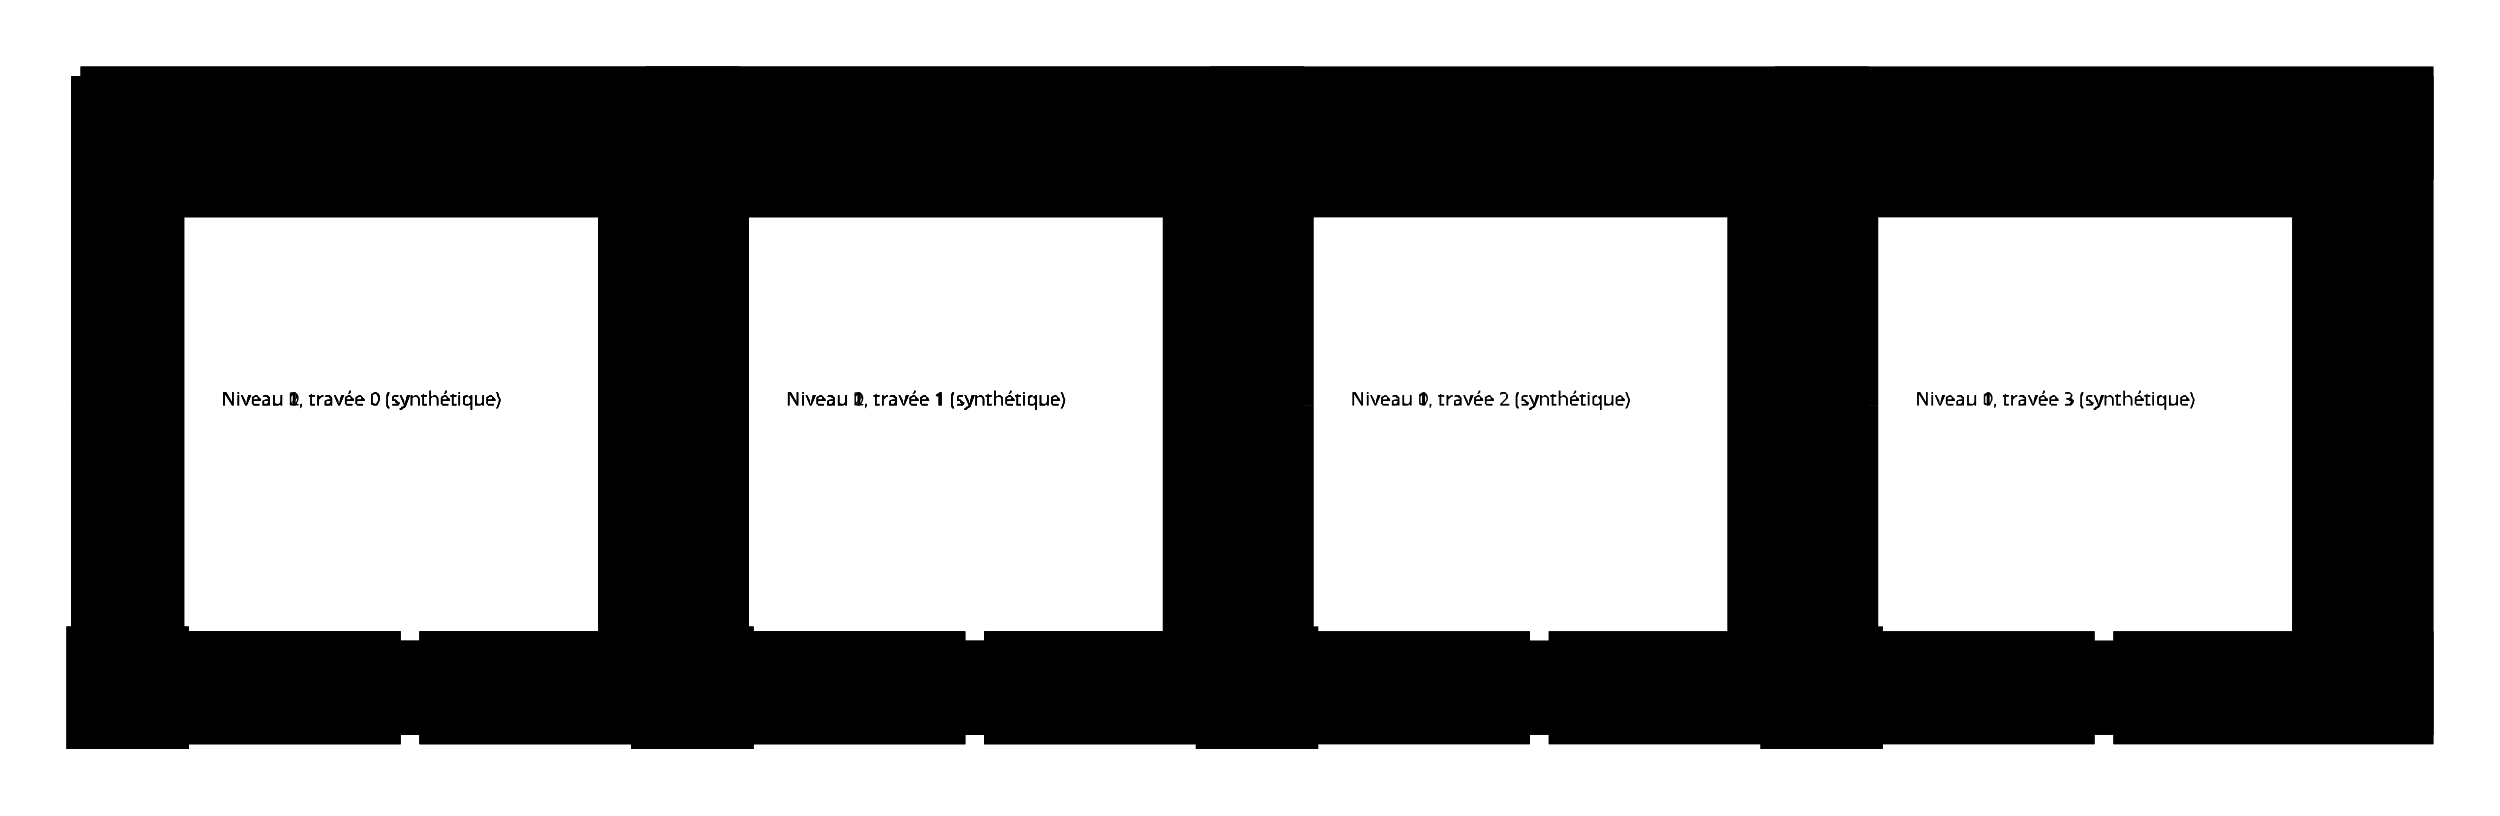
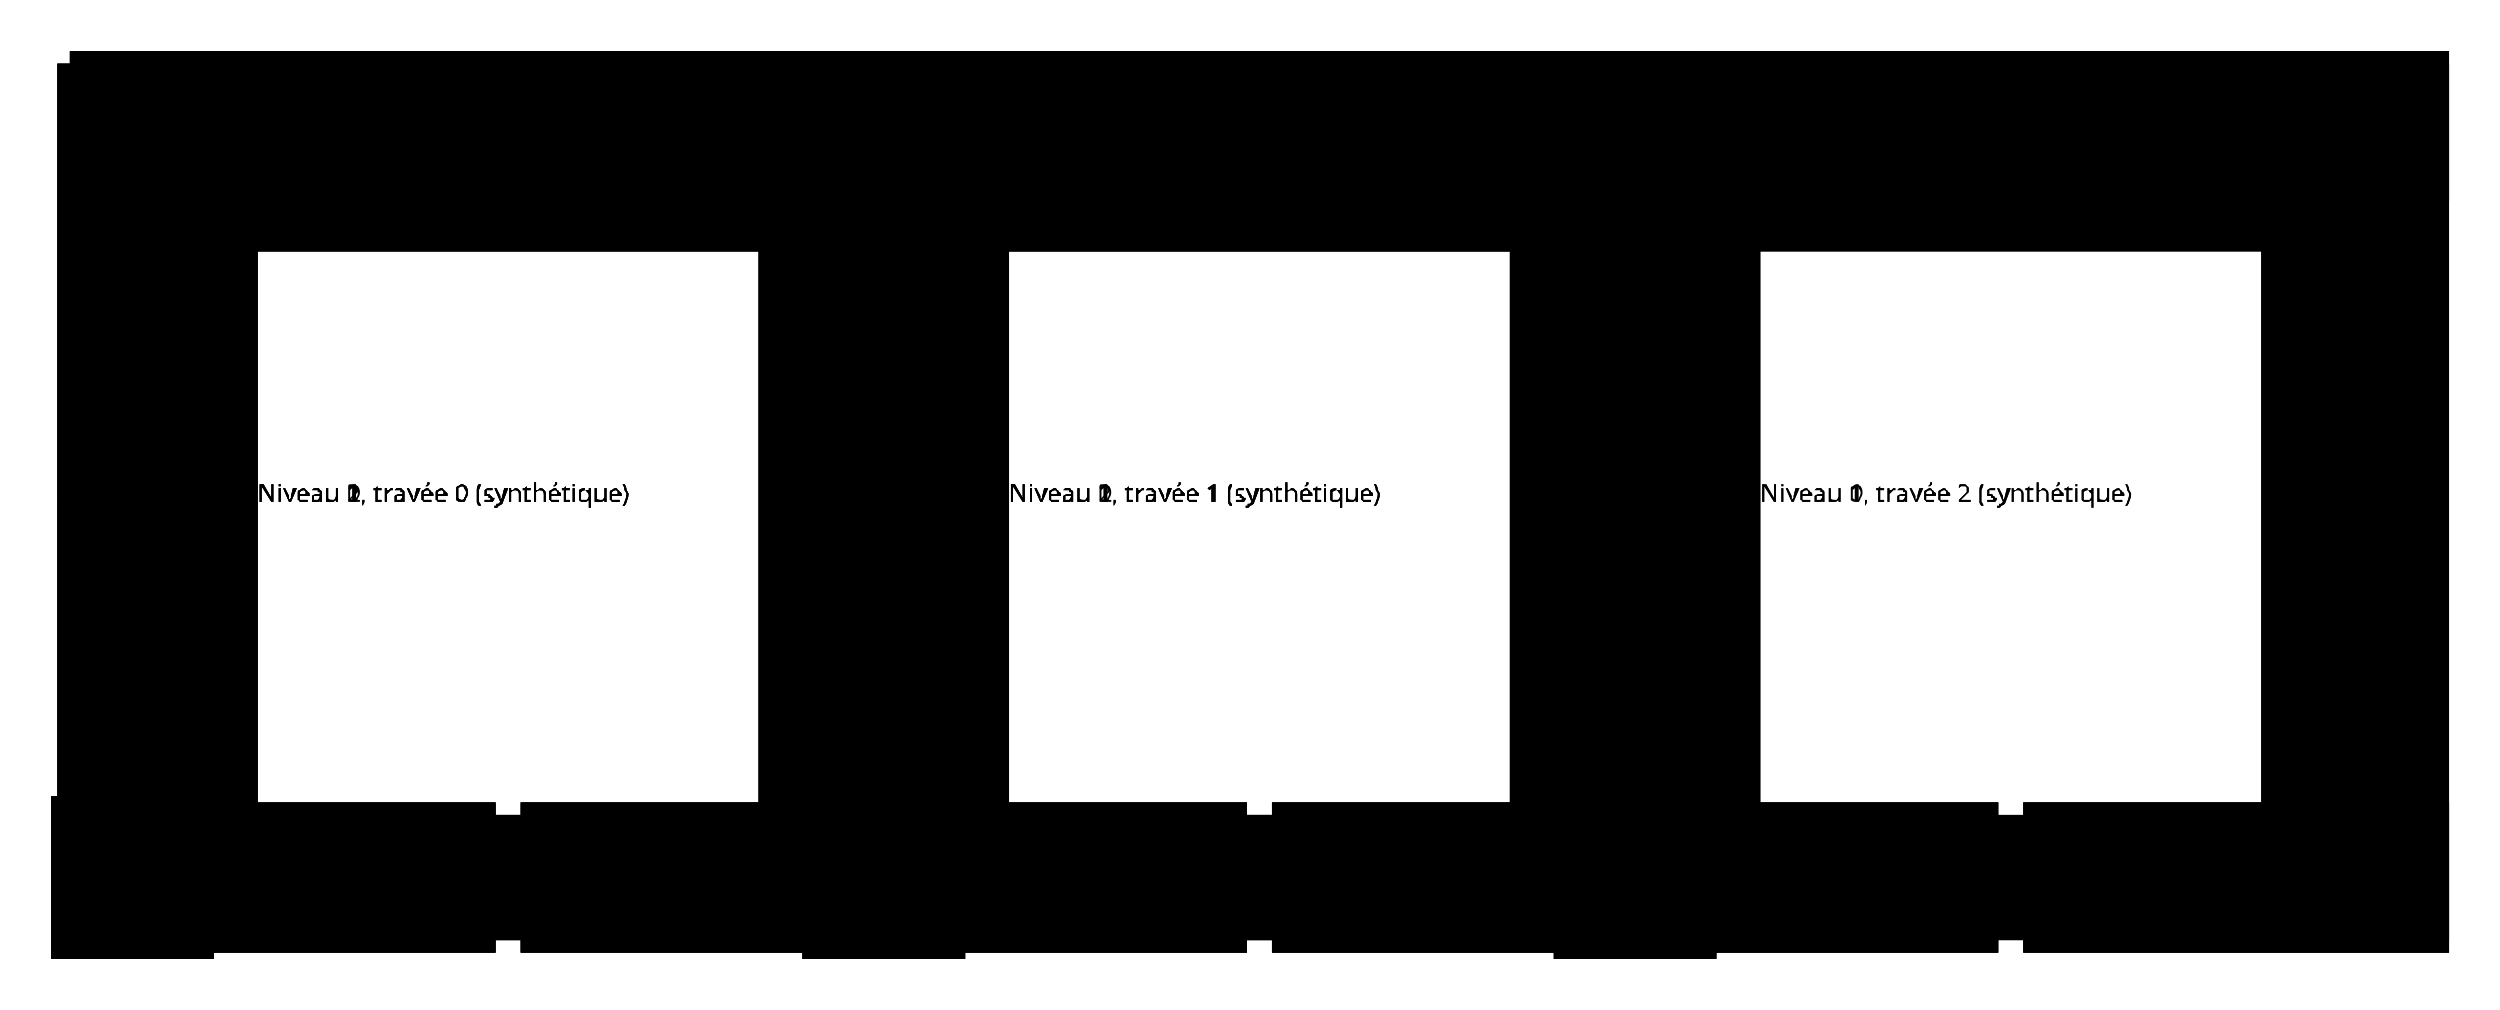
- <svg xmlns="http://www.w3.org/2000/svg" viewBox="-1.357 -7.308 26.565 8.665" data-schema="studio-document/1" data-document="s4-100-f1" data-units="m" data-frame="local-2d">
+ <svg xmlns="http://www.w3.org/2000/svg" viewBox="-1.058 -7.008 19.965 8.065" data-schema="studio-document/1" data-document="s4-100-f1" data-units="m" data-frame="local-2d">
  <g data-layer="default" data-name="0" fill="none" stroke="#000" stroke-width="1" vector-effect="non-scaling-stroke">
    <text data-text="s4-0-etiquette" data-justification="left" x="1" y="-3" font-size="0.2" font-family="sans-serif" text-anchor="start" fill="#000" stroke="none">Niveau 0, travée 0 (synthétique)</text>
    <text data-text="s4-1-etiquette" data-justification="left" x="7" y="-3" font-size="0.2" font-family="sans-serif" text-anchor="start" fill="#000" stroke="none">Niveau 0, travée 1 (synthétique)</text>
    <text data-text="s4-2-etiquette" data-justification="left" x="13" y="-3" font-size="0.2" font-family="sans-serif" text-anchor="start" fill="#000" stroke="none">Niveau 0, travée 2 (synthétique)</text>
-     <text data-text="s4-3-etiquette" data-justification="left" x="19" y="-3" font-size="0.2" font-family="sans-serif" text-anchor="start" fill="#000" stroke="none">Niveau 0, travée 3 (synthétique)</text>
-     <text data-text="s4-4-etiquette" data-justification="left" x="1" y="-3" font-size="0.2" font-family="sans-serif" text-anchor="start" fill="#000" stroke="none">Niveau 1, travée 0 (synthétique)</text>
-     <text data-text="s4-5-etiquette" data-justification="left" x="7" y="-3" font-size="0.2" font-family="sans-serif" text-anchor="start" fill="#000" stroke="none">Niveau 1, travée 1 (synthétique)</text>
-     <text data-text="s4-6-etiquette" data-justification="left" x="13" y="-3" font-size="0.2" font-family="sans-serif" text-anchor="start" fill="#000" stroke="none">Niveau 1, travée 2 (synthétique)</text>
-     <text data-text="s4-7-etiquette" data-justification="left" x="19" y="-3" font-size="0.2" font-family="sans-serif" text-anchor="start" fill="#000" stroke="none">Niveau 1, travée 3 (synthétique)</text>
-     <text data-text="s4-8-etiquette" data-justification="left" x="1" y="-3" font-size="0.2" font-family="sans-serif" text-anchor="start" fill="#000" stroke="none">Niveau 2, travée 0 (synthétique)</text>
-     <text data-text="s4-9-etiquette" data-justification="left" x="7" y="-3" font-size="0.2" font-family="sans-serif" text-anchor="start" fill="#000" stroke="none">Niveau 2, travée 1 (synthétique)</text>
+     <text data-text="s4-3-etiquette" data-justification="left" x="1" y="-3" font-size="0.2" font-family="sans-serif" text-anchor="start" fill="#000" stroke="none">Niveau 1, travée 0 (synthétique)</text>
+     <text data-text="s4-4-etiquette" data-justification="left" x="7" y="-3" font-size="0.2" font-family="sans-serif" text-anchor="start" fill="#000" stroke="none">Niveau 1, travée 1 (synthétique)</text>
+     <text data-text="s4-5-etiquette" data-justification="left" x="13" y="-3" font-size="0.2" font-family="sans-serif" text-anchor="start" fill="#000" stroke="none">Niveau 1, travée 2 (synthétique)</text>
+     <text data-text="s4-6-etiquette" data-justification="left" x="1" y="-3" font-size="0.2" font-family="sans-serif" text-anchor="start" fill="#000" stroke="none">Niveau 2, travée 0 (synthétique)</text>
+     <text data-text="s4-7-etiquette" data-justification="left" x="7" y="-3" font-size="0.2" font-family="sans-serif" text-anchor="start" fill="#000" stroke="none">Niveau 2, travée 1 (synthétique)</text>
    <g data-architecture="wall" data-id="s4-0-facade">
      <polygon points="0,0.1 2.4,0.1 2.4,-0.1 0,-0.1" vector-effect="non-scaling-stroke" />
      <polygon points="3.6,0.1 6,0.1 6,-0.1 3.6,-0.1" vector-effect="non-scaling-stroke" />
    </g>
    <g data-architecture="wall" data-id="s4-0-refend">
      <polygon points="0.1,0 0.1,-2.5 -0.1,-2.5 -0.1,0" vector-effect="non-scaling-stroke" />
      <polygon points="0.1,-3.5 0.1,-6 -0.1,-6 -0.1,-3.5" vector-effect="non-scaling-stroke" />
    </g>
    <g data-architecture="wall" data-id="s4-1-facade">
      <polygon points="6,0.1 8.4,0.1 8.4,-0.1 6,-0.1" vector-effect="non-scaling-stroke" />
      <polygon points="9.6,0.1 12,0.1 12,-0.1 9.6,-0.1" vector-effect="non-scaling-stroke" />
    </g>
    <g data-architecture="wall" data-id="s4-1-refend">
      <polygon points="6.1,0 6.1,-2.5 5.9,-2.5 5.9,0" vector-effect="non-scaling-stroke" />
      <polygon points="6.1,-3.5 6.1,-6 5.9,-6 5.9,-3.5" vector-effect="non-scaling-stroke" />
    </g>
    <g data-architecture="wall" data-id="s4-2-facade">
      <polygon points="12,0.1 14.4,0.1 14.4,-0.1 12,-0.1" vector-effect="non-scaling-stroke" />
      <polygon points="15.6,0.1 18,0.1 18,-0.1 15.6,-0.1" vector-effect="non-scaling-stroke" />
    </g>
    <g data-architecture="wall" data-id="s4-2-refend">
      <polygon points="12.1,0 12.1,-2.5 11.9,-2.5 11.9,0" vector-effect="non-scaling-stroke" />
      <polygon points="12.1,-3.5 12.1,-6 11.9,-6 11.9,-3.5" vector-effect="non-scaling-stroke" />
    </g>
    <g data-architecture="wall" data-id="s4-3-facade">
-       <polygon points="18,0.1 20.4,0.1 20.4,-0.1 18,-0.1" vector-effect="non-scaling-stroke" />
-       <polygon points="21.6,0.1 24,0.1 24,-0.1 21.6,-0.1" vector-effect="non-scaling-stroke" />
-     </g>
-     <g data-architecture="wall" data-id="s4-3-refend">
-       <polygon points="18.1,0 18.1,-2.5 17.9,-2.5 17.9,0" vector-effect="non-scaling-stroke" />
-       <polygon points="18.1,-3.5 18.1,-6 17.9,-6 17.9,-3.5" vector-effect="non-scaling-stroke" />
-     </g>
-     <g data-architecture="wall" data-id="s4-4-facade">
      <polygon points="0,0.1 2.4,0.1 2.4,-0.1 0,-0.1" vector-effect="non-scaling-stroke" />
      <polygon points="3.6,0.1 6,0.1 6,-0.1 3.6,-0.1" vector-effect="non-scaling-stroke" />
    </g>
-     <g data-architecture="wall" data-id="s4-4-refend">
+     <g data-architecture="wall" data-id="s4-3-refend">
      <polygon points="0.1,0 0.1,-2.5 -0.1,-2.5 -0.1,0" vector-effect="non-scaling-stroke" />
      <polygon points="0.1,-3.5 0.1,-6 -0.1,-6 -0.1,-3.5" vector-effect="non-scaling-stroke" />
    </g>
-     <g data-architecture="wall" data-id="s4-5-facade">
+     <g data-architecture="wall" data-id="s4-4-facade">
      <polygon points="6,0.1 8.4,0.1 8.4,-0.1 6,-0.1" vector-effect="non-scaling-stroke" />
      <polygon points="9.6,0.1 12,0.1 12,-0.1 9.6,-0.1" vector-effect="non-scaling-stroke" />
    </g>
-     <g data-architecture="wall" data-id="s4-5-refend">
+     <g data-architecture="wall" data-id="s4-4-refend">
      <polygon points="6.1,0 6.1,-2.5 5.9,-2.5 5.9,0" vector-effect="non-scaling-stroke" />
      <polygon points="6.1,-3.5 6.1,-6 5.9,-6 5.9,-3.5" vector-effect="non-scaling-stroke" />
    </g>
-     <g data-architecture="wall" data-id="s4-6-facade">
+     <g data-architecture="wall" data-id="s4-5-facade">
      <polygon points="12,0.1 14.4,0.1 14.4,-0.1 12,-0.1" vector-effect="non-scaling-stroke" />
      <polygon points="15.6,0.1 18,0.1 18,-0.1 15.6,-0.1" vector-effect="non-scaling-stroke" />
    </g>
-     <g data-architecture="wall" data-id="s4-6-refend">
+     <g data-architecture="wall" data-id="s4-5-refend">
      <polygon points="12.1,0 12.1,-2.5 11.9,-2.5 11.9,0" vector-effect="non-scaling-stroke" />
      <polygon points="12.1,-3.5 12.1,-6 11.9,-6 11.9,-3.5" vector-effect="non-scaling-stroke" />
    </g>
-     <g data-architecture="wall" data-id="s4-7-facade">
-       <polygon points="18,0.1 20.4,0.1 20.4,-0.1 18,-0.1" vector-effect="non-scaling-stroke" />
-       <polygon points="21.6,0.1 24,0.1 24,-0.1 21.6,-0.1" vector-effect="non-scaling-stroke" />
-     </g>
-     <g data-architecture="wall" data-id="s4-7-refend">
-       <polygon points="18.1,0 18.1,-2.5 17.9,-2.5 17.9,0" vector-effect="non-scaling-stroke" />
-       <polygon points="18.1,-3.5 18.1,-6 17.9,-6 17.9,-3.5" vector-effect="non-scaling-stroke" />
-     </g>
-     <g data-architecture="wall" data-id="s4-8-facade">
+     <g data-architecture="wall" data-id="s4-6-facade">
      <polygon points="0,0.1 2.4,0.1 2.4,-0.1 0,-0.1" vector-effect="non-scaling-stroke" />
      <polygon points="3.6,0.1 6,0.1 6,-0.1 3.6,-0.1" vector-effect="non-scaling-stroke" />
    </g>
-     <g data-architecture="wall" data-id="s4-8-refend">
+     <g data-architecture="wall" data-id="s4-6-refend">
      <polygon points="0.1,0 0.1,-2.5 -0.1,-2.5 -0.1,0" vector-effect="non-scaling-stroke" />
      <polygon points="0.1,-3.5 0.1,-6 -0.1,-6 -0.1,-3.5" vector-effect="non-scaling-stroke" />
    </g>
-     <g data-architecture="wall" data-id="s4-9-facade">
+     <g data-architecture="wall" data-id="s4-7-facade">
      <polygon points="6,0.1 8.4,0.1 8.4,-0.1 6,-0.1" vector-effect="non-scaling-stroke" />
      <polygon points="9.6,0.1 12,0.1 12,-0.1 9.6,-0.1" vector-effect="non-scaling-stroke" />
    </g>
-     <g data-architecture="wall" data-id="s4-9-refend">
+     <g data-architecture="wall" data-id="s4-7-refend">
      <polygon points="6.1,0 6.1,-2.5 5.9,-2.5 5.9,0" vector-effect="non-scaling-stroke" />
      <polygon points="6.1,-3.5 6.1,-6 5.9,-6 5.9,-3.5" vector-effect="non-scaling-stroke" />
+     </g>
+     <g data-architecture="wall" data-id="s4-8-facade">
+       <polygon points="12,0.1 14.4,0.1 14.4,-0.1 12,-0.1" vector-effect="non-scaling-stroke" />
+       <polygon points="15.6,0.1 18,0.1 18,-0.1 15.6,-0.1" vector-effect="non-scaling-stroke" />
+     </g>
+     <g data-architecture="wall" data-id="s4-8-refend">
+       <polygon points="12.1,0 12.1,-2.5 11.9,-2.5 11.9,0" vector-effect="non-scaling-stroke" />
+       <polygon points="12.1,-3.5 12.1,-6 11.9,-6 11.9,-3.5" vector-effect="non-scaling-stroke" />
    </g>
    <g data-architecture="opening" data-id="s4-0-fenetre" data-host="s4-0-facade" data-kind="fenetre">
      <line x1="2.4" y1="0.1" x2="2.4" y2="-0.1" vector-effect="non-scaling-stroke" />
      <line x1="3.6" y1="0.1" x2="3.6" y2="-0.1" vector-effect="non-scaling-stroke" />
    </g>
    <g data-architecture="opening" data-id="s4-0-porte" data-host="s4-0-refend" data-kind="porte">
      <line x1="0.1" y1="-2.5" x2="-0.1" y2="-2.5" vector-effect="non-scaling-stroke" />
      <line x1="0.1" y1="-3.5" x2="-0.1" y2="-3.5" vector-effect="non-scaling-stroke" />
    </g>
    <g data-architecture="opening" data-id="s4-1-fenetre" data-host="s4-1-facade" data-kind="fenetre">
      <line x1="8.4" y1="0.1" x2="8.4" y2="-0.1" vector-effect="non-scaling-stroke" />
      <line x1="9.6" y1="0.1" x2="9.6" y2="-0.1" vector-effect="non-scaling-stroke" />
    </g>
    <g data-architecture="opening" data-id="s4-1-porte" data-host="s4-1-refend" data-kind="porte">
      <line x1="6.1" y1="-2.5" x2="5.9" y2="-2.5" vector-effect="non-scaling-stroke" />
      <line x1="6.1" y1="-3.5" x2="5.9" y2="-3.5" vector-effect="non-scaling-stroke" />
    </g>
    <g data-architecture="opening" data-id="s4-2-fenetre" data-host="s4-2-facade" data-kind="fenetre">
      <line x1="14.4" y1="0.1" x2="14.4" y2="-0.1" vector-effect="non-scaling-stroke" />
      <line x1="15.6" y1="0.1" x2="15.6" y2="-0.1" vector-effect="non-scaling-stroke" />
    </g>
    <g data-architecture="opening" data-id="s4-2-porte" data-host="s4-2-refend" data-kind="porte">
      <line x1="12.1" y1="-2.5" x2="11.9" y2="-2.5" vector-effect="non-scaling-stroke" />
      <line x1="12.1" y1="-3.5" x2="11.9" y2="-3.5" vector-effect="non-scaling-stroke" />
    </g>
    <g data-architecture="opening" data-id="s4-3-fenetre" data-host="s4-3-facade" data-kind="fenetre">
-       <line x1="20.4" y1="0.1" x2="20.4" y2="-0.1" vector-effect="non-scaling-stroke" />
-       <line x1="21.6" y1="0.1" x2="21.6" y2="-0.1" vector-effect="non-scaling-stroke" />
-     </g>
-     <g data-architecture="opening" data-id="s4-3-porte" data-host="s4-3-refend" data-kind="porte">
-       <line x1="18.1" y1="-2.5" x2="17.9" y2="-2.5" vector-effect="non-scaling-stroke" />
-       <line x1="18.1" y1="-3.5" x2="17.9" y2="-3.5" vector-effect="non-scaling-stroke" />
-     </g>
-     <g data-architecture="opening" data-id="s4-4-fenetre" data-host="s4-4-facade" data-kind="fenetre">
      <line x1="2.4" y1="0.1" x2="2.4" y2="-0.1" vector-effect="non-scaling-stroke" />
      <line x1="3.6" y1="0.1" x2="3.6" y2="-0.1" vector-effect="non-scaling-stroke" />
    </g>
-     <g data-architecture="opening" data-id="s4-4-porte" data-host="s4-4-refend" data-kind="porte">
+     <g data-architecture="opening" data-id="s4-3-porte" data-host="s4-3-refend" data-kind="porte">
      <line x1="0.1" y1="-2.5" x2="-0.1" y2="-2.5" vector-effect="non-scaling-stroke" />
      <line x1="0.1" y1="-3.5" x2="-0.1" y2="-3.5" vector-effect="non-scaling-stroke" />
    </g>
-     <g data-architecture="opening" data-id="s4-5-fenetre" data-host="s4-5-facade" data-kind="fenetre">
+     <g data-architecture="opening" data-id="s4-4-fenetre" data-host="s4-4-facade" data-kind="fenetre">
      <line x1="8.4" y1="0.1" x2="8.4" y2="-0.1" vector-effect="non-scaling-stroke" />
      <line x1="9.6" y1="0.1" x2="9.6" y2="-0.1" vector-effect="non-scaling-stroke" />
    </g>
-     <g data-architecture="opening" data-id="s4-5-porte" data-host="s4-5-refend" data-kind="porte">
+     <g data-architecture="opening" data-id="s4-4-porte" data-host="s4-4-refend" data-kind="porte">
      <line x1="6.1" y1="-2.5" x2="5.9" y2="-2.5" vector-effect="non-scaling-stroke" />
      <line x1="6.1" y1="-3.5" x2="5.9" y2="-3.5" vector-effect="non-scaling-stroke" />
    </g>
-     <g data-architecture="opening" data-id="s4-6-fenetre" data-host="s4-6-facade" data-kind="fenetre">
+     <g data-architecture="opening" data-id="s4-5-fenetre" data-host="s4-5-facade" data-kind="fenetre">
      <line x1="14.4" y1="0.1" x2="14.4" y2="-0.1" vector-effect="non-scaling-stroke" />
      <line x1="15.6" y1="0.1" x2="15.6" y2="-0.1" vector-effect="non-scaling-stroke" />
    </g>
-     <g data-architecture="opening" data-id="s4-6-porte" data-host="s4-6-refend" data-kind="porte">
+     <g data-architecture="opening" data-id="s4-5-porte" data-host="s4-5-refend" data-kind="porte">
      <line x1="12.1" y1="-2.5" x2="11.9" y2="-2.5" vector-effect="non-scaling-stroke" />
      <line x1="12.1" y1="-3.5" x2="11.9" y2="-3.5" vector-effect="non-scaling-stroke" />
    </g>
-     <g data-architecture="opening" data-id="s4-7-fenetre" data-host="s4-7-facade" data-kind="fenetre">
-       <line x1="20.4" y1="0.1" x2="20.4" y2="-0.1" vector-effect="non-scaling-stroke" />
-       <line x1="21.6" y1="0.1" x2="21.6" y2="-0.1" vector-effect="non-scaling-stroke" />
-     </g>
-     <g data-architecture="opening" data-id="s4-7-porte" data-host="s4-7-refend" data-kind="porte">
-       <line x1="18.1" y1="-2.5" x2="17.9" y2="-2.5" vector-effect="non-scaling-stroke" />
-       <line x1="18.1" y1="-3.5" x2="17.9" y2="-3.5" vector-effect="non-scaling-stroke" />
-     </g>
-     <g data-architecture="opening" data-id="s4-8-fenetre" data-host="s4-8-facade" data-kind="fenetre">
+     <g data-architecture="opening" data-id="s4-6-fenetre" data-host="s4-6-facade" data-kind="fenetre">
      <line x1="2.4" y1="0.1" x2="2.4" y2="-0.1" vector-effect="non-scaling-stroke" />
      <line x1="3.6" y1="0.1" x2="3.6" y2="-0.1" vector-effect="non-scaling-stroke" />
    </g>
-     <g data-architecture="opening" data-id="s4-8-porte" data-host="s4-8-refend" data-kind="porte">
+     <g data-architecture="opening" data-id="s4-6-porte" data-host="s4-6-refend" data-kind="porte">
      <line x1="0.1" y1="-2.5" x2="-0.1" y2="-2.5" vector-effect="non-scaling-stroke" />
      <line x1="0.1" y1="-3.5" x2="-0.1" y2="-3.5" vector-effect="non-scaling-stroke" />
    </g>
-     <g data-architecture="opening" data-id="s4-9-fenetre" data-host="s4-9-facade" data-kind="fenetre">
+     <g data-architecture="opening" data-id="s4-7-fenetre" data-host="s4-7-facade" data-kind="fenetre">
      <line x1="8.4" y1="0.1" x2="8.4" y2="-0.1" vector-effect="non-scaling-stroke" />
      <line x1="9.6" y1="0.1" x2="9.6" y2="-0.1" vector-effect="non-scaling-stroke" />
    </g>
-     <g data-architecture="opening" data-id="s4-9-porte" data-host="s4-9-refend" data-kind="porte">
+     <g data-architecture="opening" data-id="s4-7-porte" data-host="s4-7-refend" data-kind="porte">
      <line x1="6.1" y1="-2.5" x2="5.9" y2="-2.5" vector-effect="non-scaling-stroke" />
      <line x1="6.1" y1="-3.5" x2="5.9" y2="-3.5" vector-effect="non-scaling-stroke" />
+     </g>
+     <g data-architecture="opening" data-id="s4-8-fenetre" data-host="s4-8-facade" data-kind="fenetre">
+       <line x1="14.4" y1="0.1" x2="14.4" y2="-0.1" vector-effect="non-scaling-stroke" />
+       <line x1="15.6" y1="0.1" x2="15.6" y2="-0.1" vector-effect="non-scaling-stroke" />
+     </g>
+     <g data-architecture="opening" data-id="s4-8-porte" data-host="s4-8-refend" data-kind="porte">
+       <line x1="12.1" y1="-2.5" x2="11.9" y2="-2.5" vector-effect="non-scaling-stroke" />
+       <line x1="12.1" y1="-3.5" x2="11.9" y2="-3.5" vector-effect="non-scaling-stroke" />
    </g>
  </g>
  <g data-layer="structure" data-name="Structure (synthétique)" fill="none" stroke="#000" stroke-width="1" vector-effect="non-scaling-stroke">
    <g data-architecture="column" data-id="s4-0-poteau">
      <polygon points="-0.15,0.15 0.15,0.15 0.15,-0.15 -0.15,-0.15" vector-effect="non-scaling-stroke" />
    </g>
    <g data-architecture="slab" data-id="s4-0-dalle">
      <polygon points="0,0 6,0 6,-6 0,-6" vector-effect="non-scaling-stroke" />
    </g>
    <g data-architecture="beam" data-id="s4-0-poutre">
      <polygon points="0,-5.9 6,-5.9 6,-6.1 0,-6.1" vector-effect="non-scaling-stroke" />
    </g>
    <g data-architecture="column" data-id="s4-1-poteau">
      <polygon points="5.85,0.15 6.15,0.15 6.15,-0.15 5.85,-0.15" vector-effect="non-scaling-stroke" />
    </g>
    <g data-architecture="slab" data-id="s4-1-dalle">
      <polygon points="6,0 12,0 12,-6 6,-6" vector-effect="non-scaling-stroke" />
    </g>
    <g data-architecture="beam" data-id="s4-1-poutre">
      <polygon points="6,-5.9 12,-5.9 12,-6.1 6,-6.1" vector-effect="non-scaling-stroke" />
    </g>
    <g data-architecture="column" data-id="s4-2-poteau">
      <polygon points="11.85,0.15 12.15,0.15 12.15,-0.15 11.85,-0.15" vector-effect="non-scaling-stroke" />
    </g>
    <g data-architecture="slab" data-id="s4-2-dalle">
      <polygon points="12,0 18,0 18,-6 12,-6" vector-effect="non-scaling-stroke" />
    </g>
    <g data-architecture="beam" data-id="s4-2-poutre">
      <polygon points="12,-5.9 18,-5.9 18,-6.1 12,-6.1" vector-effect="non-scaling-stroke" />
    </g>
    <g data-architecture="column" data-id="s4-3-poteau">
-       <polygon points="17.85,0.15 18.15,0.15 18.15,-0.15 17.85,-0.15" vector-effect="non-scaling-stroke" />
+       <polygon points="-0.15,0.15 0.15,0.15 0.15,-0.15 -0.15,-0.15" vector-effect="non-scaling-stroke" />
    </g>
    <g data-architecture="slab" data-id="s4-3-dalle">
-       <polygon points="18,0 24,0 24,-6 18,-6" vector-effect="non-scaling-stroke" />
+       <polygon points="0,0 6,0 6,-6 0,-6" vector-effect="non-scaling-stroke" />
    </g>
    <g data-architecture="beam" data-id="s4-3-poutre">
-       <polygon points="18,-5.9 24,-5.9 24,-6.1 18,-6.1" vector-effect="non-scaling-stroke" />
+       <polygon points="0,-5.9 6,-5.9 6,-6.1 0,-6.1" vector-effect="non-scaling-stroke" />
    </g>
    <g data-architecture="column" data-id="s4-4-poteau">
+       <polygon points="5.85,0.15 6.15,0.15 6.15,-0.15 5.85,-0.15" vector-effect="non-scaling-stroke" />
+     </g>
+     <g data-architecture="slab" data-id="s4-4-dalle">
+       <polygon points="6,0 12,0 12,-6 6,-6" vector-effect="non-scaling-stroke" />
+     </g>
+     <g data-architecture="beam" data-id="s4-4-poutre">
+       <polygon points="6,-5.9 12,-5.9 12,-6.1 6,-6.1" vector-effect="non-scaling-stroke" />
+     </g>
+     <g data-architecture="column" data-id="s4-5-poteau">
+       <polygon points="11.85,0.15 12.15,0.15 12.15,-0.15 11.85,-0.15" vector-effect="non-scaling-stroke" />
+     </g>
+     <g data-architecture="slab" data-id="s4-5-dalle">
+       <polygon points="12,0 18,0 18,-6 12,-6" vector-effect="non-scaling-stroke" />
+     </g>
+     <g data-architecture="beam" data-id="s4-5-poutre">
+       <polygon points="12,-5.9 18,-5.9 18,-6.1 12,-6.1" vector-effect="non-scaling-stroke" />
+     </g>
+     <g data-architecture="column" data-id="s4-6-poteau">
      <polygon points="-0.15,0.15 0.15,0.15 0.15,-0.15 -0.15,-0.15" vector-effect="non-scaling-stroke" />
    </g>
-     <g data-architecture="slab" data-id="s4-4-dalle">
+     <g data-architecture="slab" data-id="s4-6-dalle">
      <polygon points="0,0 6,0 6,-6 0,-6" vector-effect="non-scaling-stroke" />
    </g>
-     <g data-architecture="beam" data-id="s4-4-poutre">
+     <g data-architecture="beam" data-id="s4-6-poutre">
      <polygon points="0,-5.9 6,-5.9 6,-6.1 0,-6.1" vector-effect="non-scaling-stroke" />
    </g>
-     <g data-architecture="column" data-id="s4-5-poteau">
+     <g data-architecture="column" data-id="s4-7-poteau">
      <polygon points="5.85,0.15 6.15,0.15 6.15,-0.15 5.85,-0.15" vector-effect="non-scaling-stroke" />
    </g>
-     <g data-architecture="slab" data-id="s4-5-dalle">
+     <g data-architecture="slab" data-id="s4-7-dalle">
      <polygon points="6,0 12,0 12,-6 6,-6" vector-effect="non-scaling-stroke" />
    </g>
-     <g data-architecture="beam" data-id="s4-5-poutre">
-       <polygon points="6,-5.9 12,-5.9 12,-6.1 6,-6.1" vector-effect="non-scaling-stroke" />
-     </g>
-     <g data-architecture="column" data-id="s4-6-poteau">
-       <polygon points="11.85,0.15 12.15,0.15 12.15,-0.15 11.85,-0.15" vector-effect="non-scaling-stroke" />
-     </g>
-     <g data-architecture="slab" data-id="s4-6-dalle">
-       <polygon points="12,0 18,0 18,-6 12,-6" vector-effect="non-scaling-stroke" />
-     </g>
-     <g data-architecture="beam" data-id="s4-6-poutre">
-       <polygon points="12,-5.9 18,-5.9 18,-6.1 12,-6.1" vector-effect="non-scaling-stroke" />
-     </g>
-     <g data-architecture="column" data-id="s4-7-poteau">
-       <polygon points="17.85,0.15 18.15,0.15 18.15,-0.15 17.85,-0.15" vector-effect="non-scaling-stroke" />
-     </g>
-     <g data-architecture="slab" data-id="s4-7-dalle">
-       <polygon points="18,0 24,0 24,-6 18,-6" vector-effect="non-scaling-stroke" />
-     </g>
    <g data-architecture="beam" data-id="s4-7-poutre">
-       <polygon points="18,-5.9 24,-5.9 24,-6.1 18,-6.1" vector-effect="non-scaling-stroke" />
-     </g>
-     <g data-architecture="column" data-id="s4-8-poteau">
-       <polygon points="-0.15,0.15 0.15,0.15 0.15,-0.15 -0.15,-0.15" vector-effect="non-scaling-stroke" />
-     </g>
-     <g data-architecture="slab" data-id="s4-8-dalle">
-       <polygon points="0,0 6,0 6,-6 0,-6" vector-effect="non-scaling-stroke" />
-     </g>
-     <g data-architecture="beam" data-id="s4-8-poutre">
-       <polygon points="0,-5.9 6,-5.9 6,-6.1 0,-6.1" vector-effect="non-scaling-stroke" />
-     </g>
-     <g data-architecture="column" data-id="s4-9-poteau">
-       <polygon points="5.85,0.15 6.15,0.15 6.15,-0.15 5.85,-0.15" vector-effect="non-scaling-stroke" />
-     </g>
-     <g data-architecture="slab" data-id="s4-9-dalle">
-       <polygon points="6,0 12,0 12,-6 6,-6" vector-effect="non-scaling-stroke" />
-     </g>
-     <g data-architecture="beam" data-id="s4-9-poutre">
      <polygon points="6,-5.9 12,-5.9 12,-6.1 6,-6.1" vector-effect="non-scaling-stroke" />
    </g>
  </g>
  <g data-layer="reseaux" data-name="Réseaux (synthétique)" fill="none" stroke="#000" stroke-width="1" vector-effect="non-scaling-stroke">
    <path data-id="s4-0-reseau" data-type="polyline" d="M 0.5 -5.5 L 5.5 -5.5 L 5.5 -0.5" vector-effect="non-scaling-stroke" />
+     <line data-id="s4-0-branche" x1="0.5" y1="-5.5" x2="0.5" y2="-0.5" vector-effect="non-scaling-stroke" />
+     <circle data-id="s4-0-descente" cx="5.5" cy="-5.5" r="0.1" vector-effect="non-scaling-stroke" />
    <path data-id="s4-1-reseau" data-type="polyline" d="M 6.5 -5.5 L 11.5 -5.5 L 11.5 -0.5" vector-effect="non-scaling-stroke" />
+     <line data-id="s4-1-branche" x1="6.5" y1="-5.5" x2="6.5" y2="-0.5" vector-effect="non-scaling-stroke" />
+     <circle data-id="s4-1-descente" cx="11.5" cy="-5.5" r="0.1" vector-effect="non-scaling-stroke" />
    <path data-id="s4-2-reseau" data-type="polyline" d="M 12.5 -5.5 L 17.5 -5.5 L 17.5 -0.5" vector-effect="non-scaling-stroke" />
-     <path data-id="s4-3-reseau" data-type="polyline" d="M 18.5 -5.5 L 23.5 -5.5 L 23.5 -0.5" vector-effect="non-scaling-stroke" />
-     <path data-id="s4-4-reseau" data-type="polyline" d="M 0.5 -5.5 L 5.5 -5.5 L 5.5 -0.5" vector-effect="non-scaling-stroke" />
-     <path data-id="s4-5-reseau" data-type="polyline" d="M 6.5 -5.5 L 11.5 -5.5 L 11.5 -0.5" vector-effect="non-scaling-stroke" />
-     <path data-id="s4-6-reseau" data-type="polyline" d="M 12.5 -5.5 L 17.5 -5.5 L 17.5 -0.5" vector-effect="non-scaling-stroke" />
-     <path data-id="s4-7-reseau" data-type="polyline" d="M 18.5 -5.5 L 23.5 -5.5 L 23.5 -0.5" vector-effect="non-scaling-stroke" />
-     <path data-id="s4-8-reseau" data-type="polyline" d="M 0.5 -5.5 L 5.5 -5.5 L 5.5 -0.5" vector-effect="non-scaling-stroke" />
-     <path data-id="s4-9-reseau" data-type="polyline" d="M 6.5 -5.5 L 11.5 -5.5 L 11.5 -0.5" vector-effect="non-scaling-stroke" />
+     <line data-id="s4-2-branche" x1="12.5" y1="-5.5" x2="12.5" y2="-0.5" vector-effect="non-scaling-stroke" />
+     <circle data-id="s4-2-descente" cx="17.5" cy="-5.5" r="0.1" vector-effect="non-scaling-stroke" />
+     <path data-id="s4-3-reseau" data-type="polyline" d="M 0.5 -5.5 L 5.5 -5.5 L 5.5 -0.5" vector-effect="non-scaling-stroke" />
+     <line data-id="s4-3-branche" x1="0.5" y1="-5.5" x2="0.5" y2="-0.5" vector-effect="non-scaling-stroke" />
+     <circle data-id="s4-3-descente" cx="5.5" cy="-5.5" r="0.1" vector-effect="non-scaling-stroke" />
+     <path data-id="s4-4-reseau" data-type="polyline" d="M 6.5 -5.5 L 11.5 -5.5 L 11.5 -0.5" vector-effect="non-scaling-stroke" />
+     <line data-id="s4-4-branche" x1="6.5" y1="-5.5" x2="6.5" y2="-0.5" vector-effect="non-scaling-stroke" />
+     <circle data-id="s4-4-descente" cx="11.5" cy="-5.5" r="0.1" vector-effect="non-scaling-stroke" />
+     <path data-id="s4-5-reseau" data-type="polyline" d="M 12.5 -5.5 L 17.5 -5.5 L 17.5 -0.5" vector-effect="non-scaling-stroke" />
+     <line data-id="s4-5-branche" x1="12.5" y1="-5.5" x2="12.5" y2="-0.5" vector-effect="non-scaling-stroke" />
+     <circle data-id="s4-5-descente" cx="17.5" cy="-5.5" r="0.1" vector-effect="non-scaling-stroke" />
+     <path data-id="s4-6-reseau" data-type="polyline" d="M 0.5 -5.5 L 5.5 -5.5 L 5.5 -0.5" vector-effect="non-scaling-stroke" />
+     <line data-id="s4-6-branche" x1="0.5" y1="-5.5" x2="0.5" y2="-0.5" vector-effect="non-scaling-stroke" />
+     <circle data-id="s4-6-descente" cx="5.5" cy="-5.5" r="0.1" vector-effect="non-scaling-stroke" />
+     <path data-id="s4-7-reseau" data-type="polyline" d="M 6.5 -5.5 L 11.5 -5.5 L 11.5 -0.5" vector-effect="non-scaling-stroke" />
+     <line data-id="s4-7-branche" x1="6.5" y1="-5.5" x2="6.5" y2="-0.5" vector-effect="non-scaling-stroke" />
+     <circle data-id="s4-7-descente" cx="11.5" cy="-5.5" r="0.1" vector-effect="non-scaling-stroke" />
  </g>
</svg>
